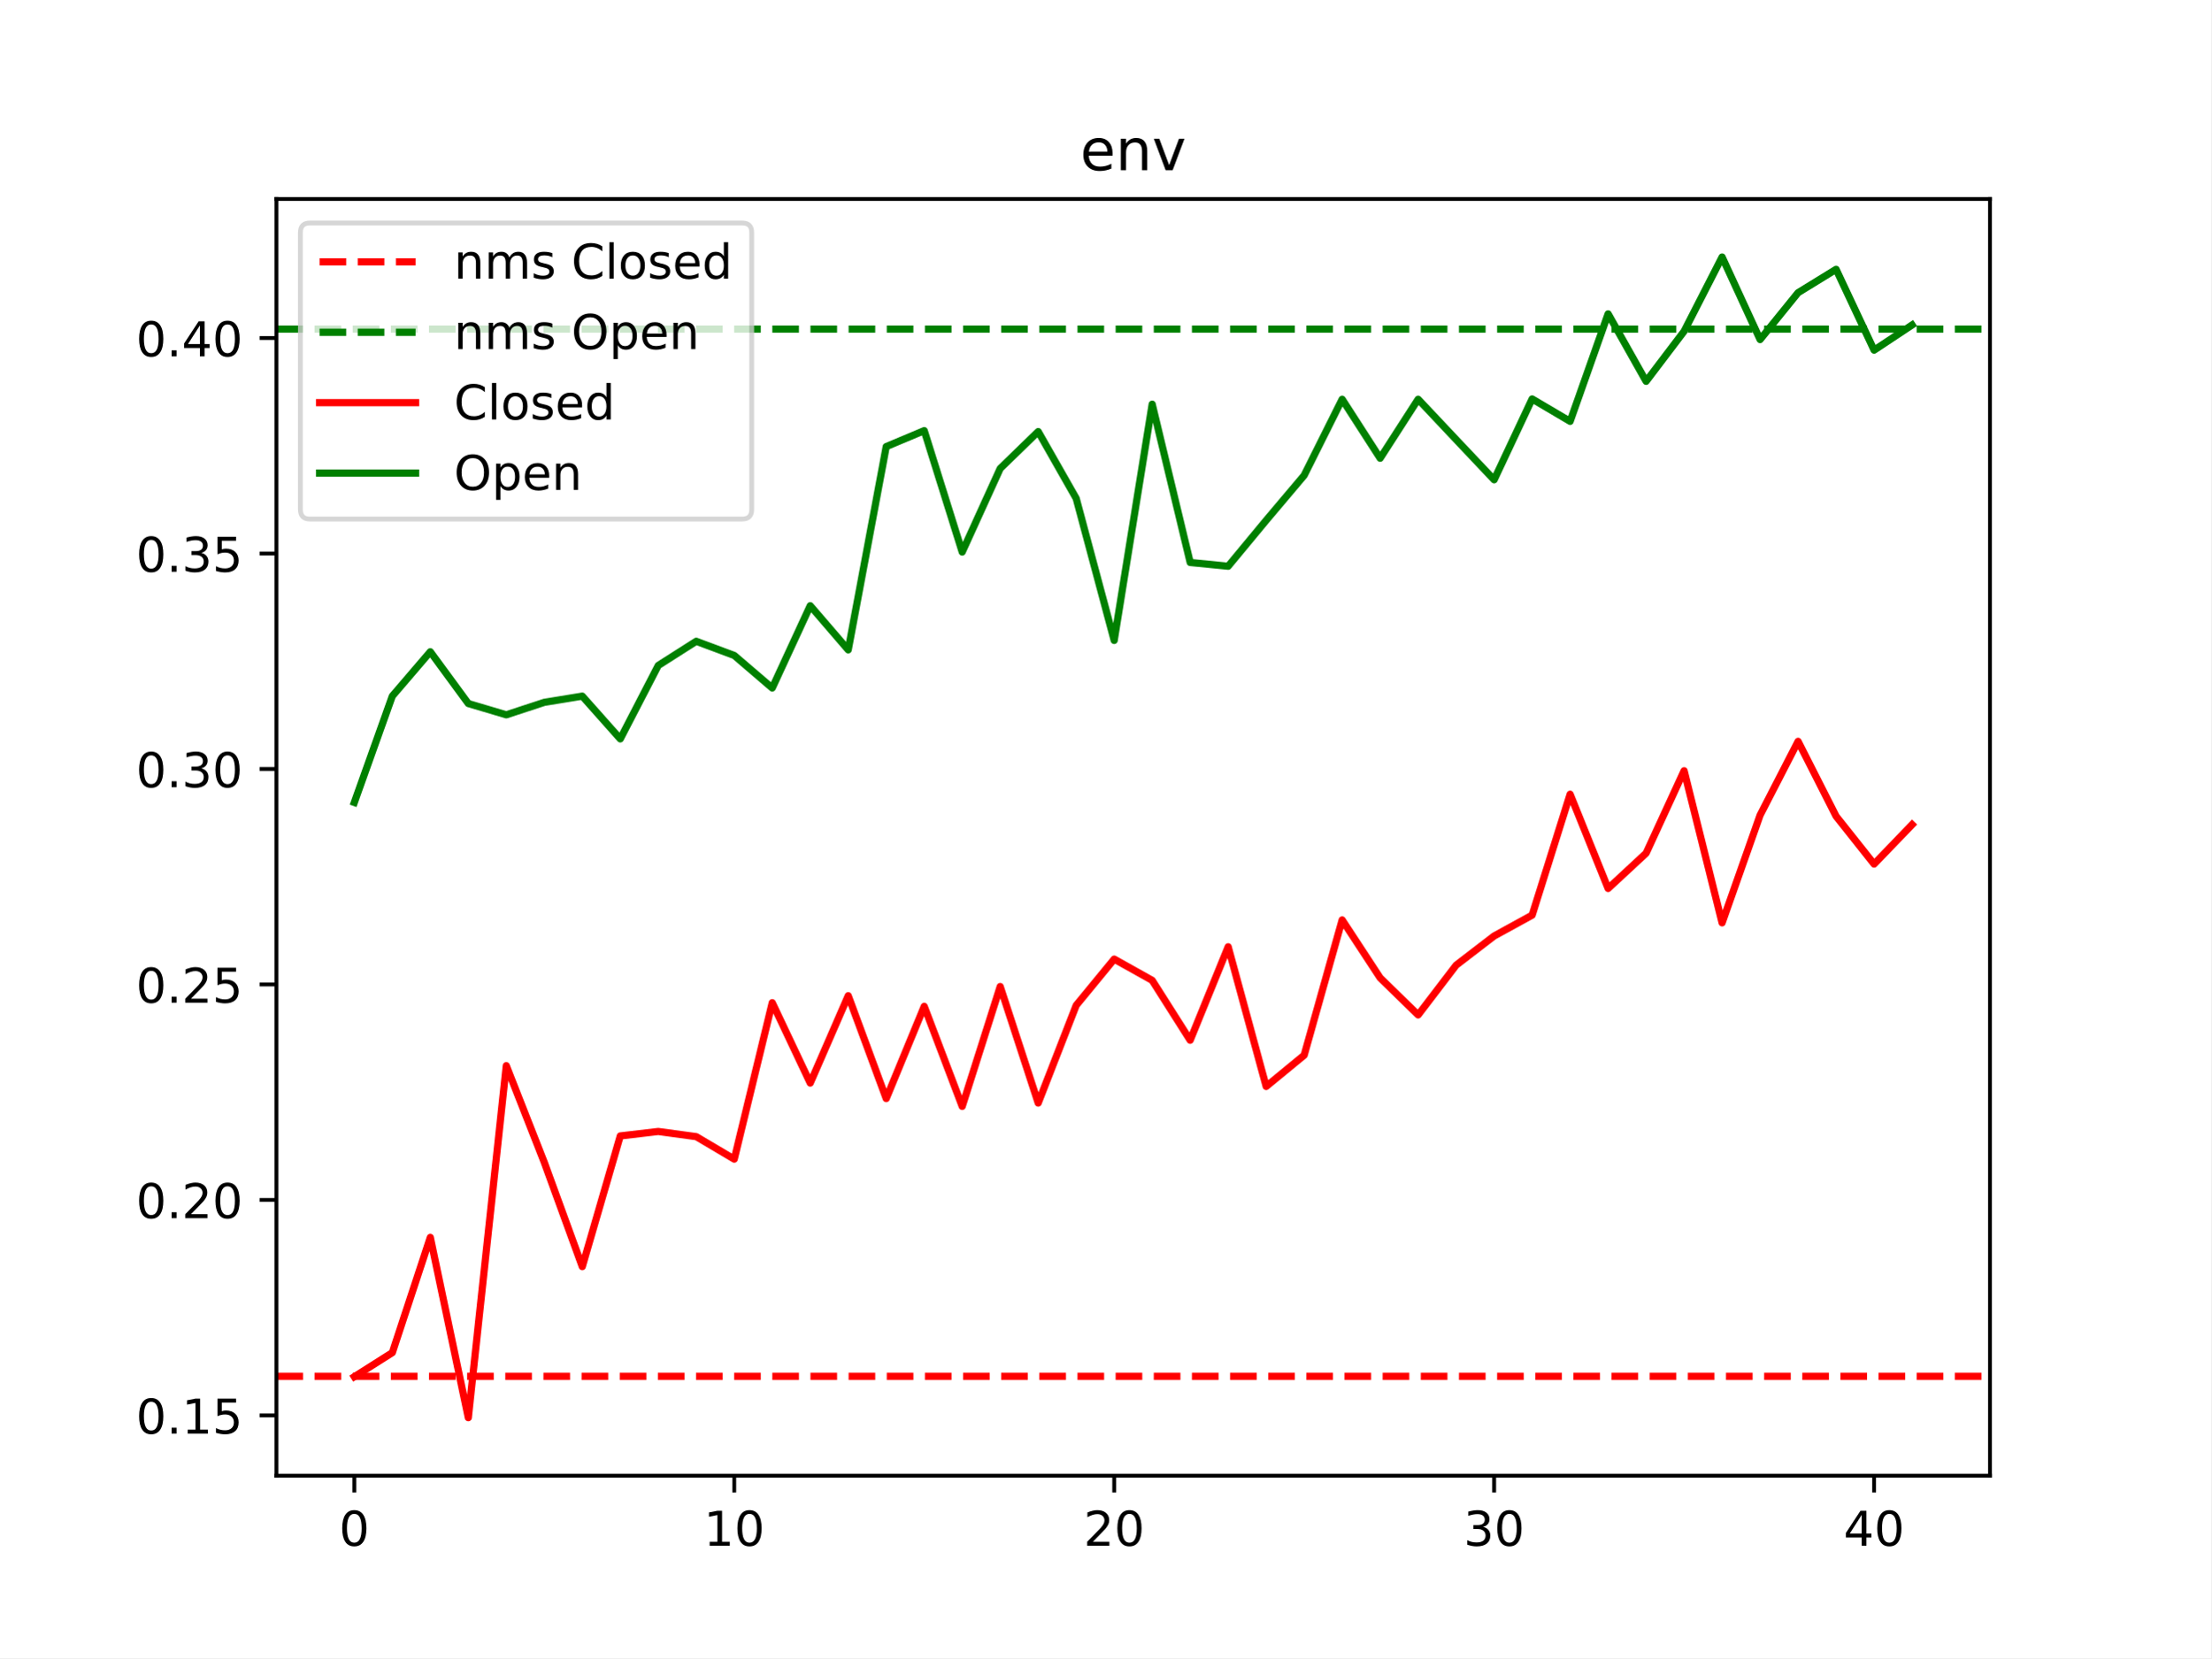
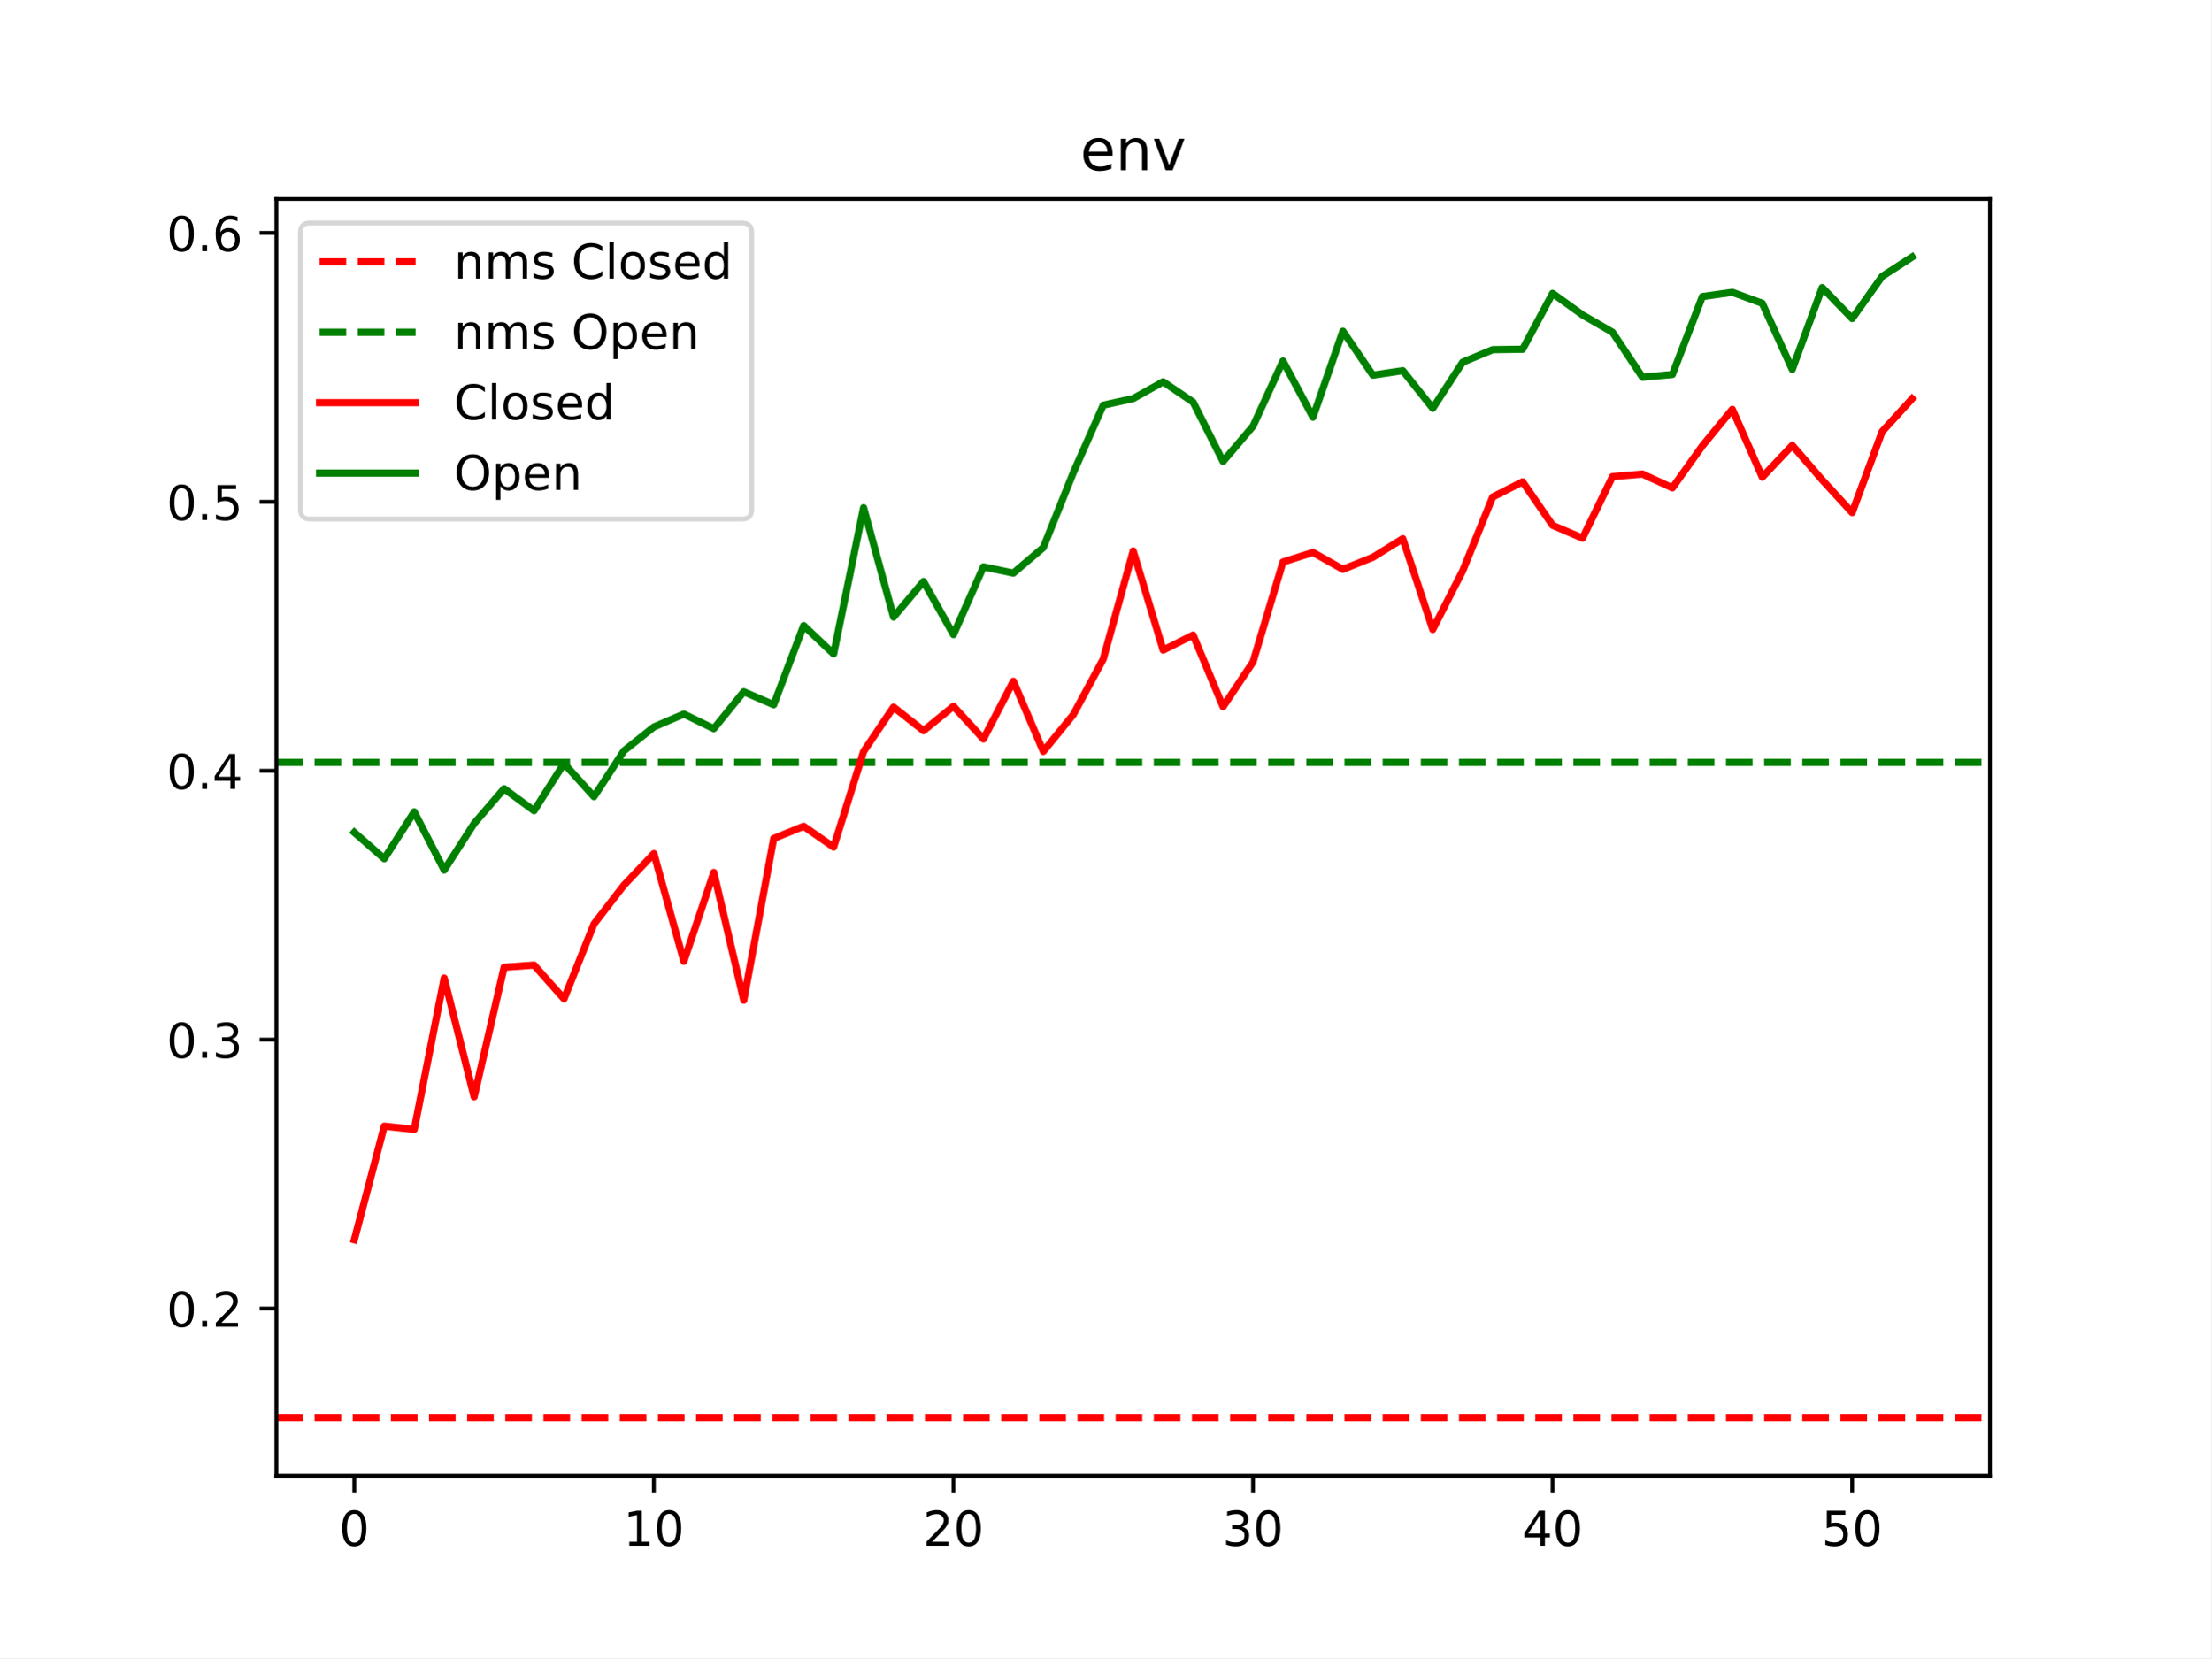
<svg xmlns="http://www.w3.org/2000/svg" xmlns:xlink="http://www.w3.org/1999/xlink" width="460.8pt" height="345.6pt" viewBox="0 0 460.8 345.6" version="1.1">
  <defs>
    <style type="text/css">*{stroke-linejoin: round; stroke-linecap: butt}</style>
  </defs>
  <g id="figure_1">
    <g id="patch_1">
      <path d="M 0 345.6  L 460.8 345.6  L 460.8 0  L 0 0  z " style="fill: #ffffff" />
    </g>
    <g id="axes_1">
      <g id="patch_2">
        <path d="M 57.6 307.584  L 414.72 307.584  L 414.72 41.472  L 57.6 41.472  z " style="fill: #ffffff" />
      </g>
      <g id="matplotlib.axis_1">
        <g id="xtick_1">
          <g id="line2d_1">
            <defs>
-               <path id="mbfb24c0a94" d="M 0 0  L 0 3.5  " style="stroke: #000000; stroke-width: 0.8" />
+               <path id="m26444ceb09" d="M 0 0  L 0 3.5  " style="stroke: #000000; stroke-width: 0.8" />
            </defs>
            <g>
-               <use xlink:href="#mbfb24c0a94" x="73.833" y="307.584" style="stroke: #000000; stroke-width: 0.8" />
+               <use xlink:href="#m26444ceb09" x="73.833" y="307.584" style="stroke: #000000; stroke-width: 0.8" />
            </g>
          </g>
          <g id="text_1">
            <g transform="translate(70.65148 322.1824) scale(0.1 -0.1)">
              <defs>
                <path id="DejaVuSans-30" d="M 2034 4250  Q 1547 4250 1301 3770  Q 1056 3291 1056 2328  Q 1056 1369 1301 889  Q 1547 409 2034 409  Q 2525 409 2770 889  Q 3016 1369 3016 2328  Q 3016 3291 2770 3770  Q 2525 4250 2034 4250  z M 2034 4750  Q 2819 4750 3233 4129  Q 3647 3509 3647 2328  Q 3647 1150 3233 529  Q 2819 -91 2034 -91  Q 1250 -91 836 529  Q 422 1150 422 2328  Q 422 3509 836 4129  Q 1250 4750 2034 4750  z " transform="scale(0.015625)" />
              </defs>
              <use xlink:href="#DejaVuSans-30" />
            </g>
          </g>
        </g>
        <g id="xtick_2">
          <g id="line2d_2">
            <g>
-               <use xlink:href="#mbfb24c0a94" x="153.017" y="307.584" style="stroke: #000000; stroke-width: 0.8" />
+               <use xlink:href="#m26444ceb09" x="136.266" y="307.584" style="stroke: #000000; stroke-width: 0.8" />
            </g>
          </g>
          <g id="text_2">
-             <g transform="translate(146.6543 322.1824) scale(0.1 -0.1)">
+             <g transform="translate(129.9038 322.1824) scale(0.1 -0.1)">
              <defs>
                <path id="DejaVuSans-31" d="M 794 531  L 1825 531  L 1825 4091  L 703 3866  L 703 4441  L 1819 4666  L 2450 4666  L 2450 531  L 3481 531  L 3481 0  L 794 0  L 794 531  z " transform="scale(0.015625)" />
              </defs>
              <use xlink:href="#DejaVuSans-31" />
              <use xlink:href="#DejaVuSans-30" x="63.623" />
            </g>
          </g>
        </g>
        <g id="xtick_3">
          <g id="line2d_3">
            <g>
-               <use xlink:href="#mbfb24c0a94" x="232.201" y="307.584" style="stroke: #000000; stroke-width: 0.8" />
+               <use xlink:href="#m26444ceb09" x="198.7" y="307.584" style="stroke: #000000; stroke-width: 0.8" />
            </g>
          </g>
          <g id="text_3">
-             <g transform="translate(225.8383 322.1824) scale(0.1 -0.1)">
+             <g transform="translate(192.3374 322.1824) scale(0.1 -0.1)">
              <defs>
                <path id="DejaVuSans-32" d="M 1228 531  L 3431 531  L 3431 0  L 469 0  L 469 531  Q 828 903 1448 1529  Q 2069 2156 2228 2338  Q 2531 2678 2651 2914  Q 2772 3150 2772 3378  Q 2772 3750 2511 3984  Q 2250 4219 1831 4219  Q 1534 4219 1204 4116  Q 875 4013 500 3803  L 500 4441  Q 881 4594 1212 4672  Q 1544 4750 1819 4750  Q 2544 4750 2975 4387  Q 3406 4025 3406 3419  Q 3406 3131 3298 2873  Q 3191 2616 2906 2266  Q 2828 2175 2409 1742  Q 1991 1309 1228 531  z " transform="scale(0.015625)" />
              </defs>
              <use xlink:href="#DejaVuSans-32" />
              <use xlink:href="#DejaVuSans-30" x="63.623" />
            </g>
          </g>
        </g>
        <g id="xtick_4">
          <g id="line2d_4">
            <g>
-               <use xlink:href="#mbfb24c0a94" x="311.385" y="307.584" style="stroke: #000000; stroke-width: 0.8" />
+               <use xlink:href="#m26444ceb09" x="261.133" y="307.584" style="stroke: #000000; stroke-width: 0.8" />
            </g>
          </g>
          <g id="text_4">
-             <g transform="translate(305.0223 322.1824) scale(0.1 -0.1)">
+             <g transform="translate(254.7709 322.1824) scale(0.1 -0.1)">
              <defs>
                <path id="DejaVuSans-33" d="M 2597 2516  Q 3050 2419 3304 2112  Q 3559 1806 3559 1356  Q 3559 666 3084 287  Q 2609 -91 1734 -91  Q 1441 -91 1130 -33  Q 819 25 488 141  L 488 750  Q 750 597 1062 519  Q 1375 441 1716 441  Q 2309 441 2620 675  Q 2931 909 2931 1356  Q 2931 1769 2642 2001  Q 2353 2234 1838 2234  L 1294 2234  L 1294 2753  L 1863 2753  Q 2328 2753 2575 2939  Q 2822 3125 2822 3475  Q 2822 3834 2567 4026  Q 2313 4219 1838 4219  Q 1578 4219 1281 4162  Q 984 4106 628 3988  L 628 4550  Q 988 4650 1302 4700  Q 1616 4750 1894 4750  Q 2613 4750 3031 4423  Q 3450 4097 3450 3541  Q 3450 3153 3228 2886  Q 3006 2619 2597 2516  z " transform="scale(0.015625)" />
              </defs>
              <use xlink:href="#DejaVuSans-33" />
              <use xlink:href="#DejaVuSans-30" x="63.623" />
            </g>
          </g>
        </g>
        <g id="xtick_5">
          <g id="line2d_5">
            <g>
-               <use xlink:href="#mbfb24c0a94" x="390.569" y="307.584" style="stroke: #000000; stroke-width: 0.8" />
+               <use xlink:href="#m26444ceb09" x="323.567" y="307.584" style="stroke: #000000; stroke-width: 0.8" />
            </g>
          </g>
          <g id="text_5">
-             <g transform="translate(384.2064 322.1824) scale(0.1 -0.1)">
+             <g transform="translate(317.2045 322.1824) scale(0.1 -0.1)">
              <defs>
                <path id="DejaVuSans-34" d="M 2419 4116  L 825 1625  L 2419 1625  L 2419 4116  z M 2253 4666  L 3047 4666  L 3047 1625  L 3713 1625  L 3713 1100  L 3047 1100  L 3047 0  L 2419 0  L 2419 1100  L 313 1100  L 313 1709  L 2253 4666  z " transform="scale(0.015625)" />
              </defs>
              <use xlink:href="#DejaVuSans-34" />
+               <use xlink:href="#DejaVuSans-30" x="63.623" />
+             </g>
+           </g>
+         </g>
+         <g id="xtick_6">
+           <g id="line2d_6">
+             <g>
+               <use xlink:href="#m26444ceb09" x="386.001" y="307.584" style="stroke: #000000; stroke-width: 0.8" />
+             </g>
+           </g>
+           <g id="text_6">
+             <g transform="translate(379.6381 322.1824) scale(0.1 -0.1)">
+               <defs>
+                 <path id="DejaVuSans-35" d="M 691 4666  L 3169 4666  L 3169 4134  L 1269 4134  L 1269 2991  Q 1406 3038 1543 3061  Q 1681 3084 1819 3084  Q 2600 3084 3056 2656  Q 3513 2228 3513 1497  Q 3513 744 3044 326  Q 2575 -91 1722 -91  Q 1428 -91 1123 -41  Q 819 9 494 109  L 494 744  Q 775 591 1075 516  Q 1375 441 1709 441  Q 2250 441 2565 725  Q 2881 1009 2881 1497  Q 2881 1984 2565 2268  Q 2250 2553 1709 2553  Q 1456 2553 1204 2497  Q 953 2441 691 2322  L 691 4666  z " transform="scale(0.015625)" />
+               </defs>
+               <use xlink:href="#DejaVuSans-35" />
              <use xlink:href="#DejaVuSans-30" x="63.623" />
            </g>
          </g>
        </g>
      </g>
      <g id="matplotlib.axis_2">
        <g id="ytick_1">
-           <g id="line2d_6">
+           <g id="line2d_7">
            <defs>
-               <path id="mbe5a7a80a3" d="M 0 0  L -3.5 0  " style="stroke: #000000; stroke-width: 0.8" />
+               <path id="m55eaf60b01" d="M 0 0  L -3.5 0  " style="stroke: #000000; stroke-width: 0.8" />
            </defs>
            <g>
-               <use xlink:href="#mbe5a7a80a3" x="57.6" y="295.016" style="stroke: #000000; stroke-width: 0.8" />
-             </g>
-           </g>
-           <g id="text_6">
-             <g transform="translate(28.33438 298.8155) scale(0.1 -0.1)">
+               <use xlink:href="#m55eaf60b01" x="57.6" y="272.745" style="stroke: #000000; stroke-width: 0.8" />
+             </g>
+           </g>
+           <g id="text_7">
+             <g transform="translate(34.69687 276.5441) scale(0.1 -0.1)">
              <defs>
                <path id="DejaVuSans-2e" d="M 684 794  L 1344 794  L 1344 0  L 684 0  L 684 794  z " transform="scale(0.015625)" />
-                 <path id="DejaVuSans-35" d="M 691 4666  L 3169 4666  L 3169 4134  L 1269 4134  L 1269 2991  Q 1406 3038 1543 3061  Q 1681 3084 1819 3084  Q 2600 3084 3056 2656  Q 3513 2228 3513 1497  Q 3513 744 3044 326  Q 2575 -91 1722 -91  Q 1428 -91 1123 -41  Q 819 9 494 109  L 494 744  Q 775 591 1075 516  Q 1375 441 1709 441  Q 2250 441 2565 725  Q 2881 1009 2881 1497  Q 2881 1984 2565 2268  Q 2250 2553 1709 2553  Q 1456 2553 1204 2497  Q 953 2441 691 2322  L 691 4666  z " transform="scale(0.015625)" />
-               </defs>
-               <use xlink:href="#DejaVuSans-30" />
-               <use xlink:href="#DejaVuSans-2e" x="63.623" />
-               <use xlink:href="#DejaVuSans-31" x="95.41" />
-               <use xlink:href="#DejaVuSans-35" x="159.033" />
+               </defs>
+               <use xlink:href="#DejaVuSans-30" />
+               <use xlink:href="#DejaVuSans-2e" x="63.623" />
+               <use xlink:href="#DejaVuSans-32" x="95.41" />
            </g>
          </g>
        </g>
        <g id="ytick_2">
-           <g id="line2d_7">
-             <g>
-               <use xlink:href="#mbe5a7a80a3" x="57.6" y="250.105" style="stroke: #000000; stroke-width: 0.8" />
-             </g>
-           </g>
-           <g id="text_7">
-             <g transform="translate(28.33438 253.9038) scale(0.1 -0.1)">
-               <use xlink:href="#DejaVuSans-30" />
-               <use xlink:href="#DejaVuSans-2e" x="63.623" />
-               <use xlink:href="#DejaVuSans-32" x="95.41" />
-               <use xlink:href="#DejaVuSans-30" x="159.033" />
+           <g id="line2d_8">
+             <g>
+               <use xlink:href="#m55eaf60b01" x="57.6" y="216.695" style="stroke: #000000; stroke-width: 0.8" />
+             </g>
+           </g>
+           <g id="text_8">
+             <g transform="translate(34.69687 220.4939) scale(0.1 -0.1)">
+               <use xlink:href="#DejaVuSans-30" />
+               <use xlink:href="#DejaVuSans-2e" x="63.623" />
+               <use xlink:href="#DejaVuSans-33" x="95.41" />
            </g>
          </g>
        </g>
        <g id="ytick_3">
-           <g id="line2d_8">
-             <g>
-               <use xlink:href="#mbe5a7a80a3" x="57.6" y="205.193" style="stroke: #000000; stroke-width: 0.8" />
-             </g>
-           </g>
-           <g id="text_8">
-             <g transform="translate(28.33438 208.992) scale(0.1 -0.1)">
-               <use xlink:href="#DejaVuSans-30" />
-               <use xlink:href="#DejaVuSans-2e" x="63.623" />
-               <use xlink:href="#DejaVuSans-32" x="95.41" />
-               <use xlink:href="#DejaVuSans-35" x="159.033" />
+           <g id="line2d_9">
+             <g>
+               <use xlink:href="#m55eaf60b01" x="57.6" y="160.645" style="stroke: #000000; stroke-width: 0.8" />
+             </g>
+           </g>
+           <g id="text_9">
+             <g transform="translate(34.69687 164.4438) scale(0.1 -0.1)">
+               <use xlink:href="#DejaVuSans-30" />
+               <use xlink:href="#DejaVuSans-2e" x="63.623" />
+               <use xlink:href="#DejaVuSans-34" x="95.41" />
            </g>
          </g>
        </g>
        <g id="ytick_4">
-           <g id="line2d_9">
-             <g>
-               <use xlink:href="#mbe5a7a80a3" x="57.6" y="160.281" style="stroke: #000000; stroke-width: 0.8" />
-             </g>
-           </g>
-           <g id="text_9">
-             <g transform="translate(28.33438 164.0803) scale(0.1 -0.1)">
-               <use xlink:href="#DejaVuSans-30" />
-               <use xlink:href="#DejaVuSans-2e" x="63.623" />
-               <use xlink:href="#DejaVuSans-33" x="95.41" />
-               <use xlink:href="#DejaVuSans-30" x="159.033" />
+           <g id="line2d_10">
+             <g>
+               <use xlink:href="#m55eaf60b01" x="57.6" y="104.594" style="stroke: #000000; stroke-width: 0.8" />
+             </g>
+           </g>
+           <g id="text_10">
+             <g transform="translate(34.69687 108.3936) scale(0.1 -0.1)">
+               <use xlink:href="#DejaVuSans-30" />
+               <use xlink:href="#DejaVuSans-2e" x="63.623" />
+               <use xlink:href="#DejaVuSans-35" x="95.41" />
            </g>
          </g>
        </g>
        <g id="ytick_5">
-           <g id="line2d_10">
-             <g>
-               <use xlink:href="#mbe5a7a80a3" x="57.6" y="115.369" style="stroke: #000000; stroke-width: 0.8" />
-             </g>
-           </g>
-           <g id="text_10">
-             <g transform="translate(28.33438 119.1686) scale(0.1 -0.1)">
-               <use xlink:href="#DejaVuSans-30" />
-               <use xlink:href="#DejaVuSans-2e" x="63.623" />
-               <use xlink:href="#DejaVuSans-33" x="95.41" />
-               <use xlink:href="#DejaVuSans-35" x="159.033" />
-             </g>
-           </g>
-         </g>
-         <g id="ytick_6">
          <g id="line2d_11">
            <g>
-               <use xlink:href="#mbe5a7a80a3" x="57.6" y="70.458" style="stroke: #000000; stroke-width: 0.8" />
+               <use xlink:href="#m55eaf60b01" x="57.6" y="48.544" style="stroke: #000000; stroke-width: 0.8" />
            </g>
          </g>
          <g id="text_11">
-             <g transform="translate(28.33438 74.25685) scale(0.1 -0.1)">
-               <use xlink:href="#DejaVuSans-30" />
-               <use xlink:href="#DejaVuSans-2e" x="63.623" />
-               <use xlink:href="#DejaVuSans-34" x="95.41" />
-               <use xlink:href="#DejaVuSans-30" x="159.033" />
+             <g transform="translate(34.69687 52.34347) scale(0.1 -0.1)">
+               <defs>
+                 <path id="DejaVuSans-36" d="M 2113 2584  Q 1688 2584 1439 2293  Q 1191 2003 1191 1497  Q 1191 994 1439 701  Q 1688 409 2113 409  Q 2538 409 2786 701  Q 3034 994 3034 1497  Q 3034 2003 2786 2293  Q 2538 2584 2113 2584  z M 3366 4563  L 3366 3988  Q 3128 4100 2886 4159  Q 2644 4219 2406 4219  Q 1781 4219 1451 3797  Q 1122 3375 1075 2522  Q 1259 2794 1537 2939  Q 1816 3084 2150 3084  Q 2853 3084 3261 2657  Q 3669 2231 3669 1497  Q 3669 778 3244 343  Q 2819 -91 2113 -91  Q 1303 -91 875 529  Q 447 1150 447 2328  Q 447 3434 972 4092  Q 1497 4750 2381 4750  Q 2619 4750 2861 4703  Q 3103 4656 3366 4563  z " transform="scale(0.015625)" />
+               </defs>
+               <use xlink:href="#DejaVuSans-30" />
+               <use xlink:href="#DejaVuSans-2e" x="63.623" />
+               <use xlink:href="#DejaVuSans-36" x="95.41" />
            </g>
          </g>
        </g>
      </g>
      <g id="line2d_12">
-         <path d="M 57.6 286.878  L 414.72 286.878  " clip-path="url(#p671d7ecbdf)" style="fill: none; stroke-dasharray: 5.55,2.4; stroke-dashoffset: 0; stroke: #ff0000; stroke-width: 1.5" />
+         <path d="M 57.6 295.488  L 414.72 295.488  " clip-path="url(#p7a8a8fc504)" style="fill: none; stroke-dasharray: 5.55,2.4; stroke-dashoffset: 0; stroke: #ff0000; stroke-width: 1.5" />
      </g>
      <g id="line2d_13">
-         <path d="M 57.6 68.596  L 414.72 68.596  " clip-path="url(#p671d7ecbdf)" style="fill: none; stroke-dasharray: 5.55,2.4; stroke-dashoffset: 0; stroke: #008000; stroke-width: 1.5" />
+         <path d="M 57.6 158.908  L 414.72 158.908  " clip-path="url(#p7a8a8fc504)" style="fill: none; stroke-dasharray: 5.55,2.4; stroke-dashoffset: 0; stroke: #008000; stroke-width: 1.5" />
      </g>
      <g id="line2d_14">
-         <path d="M 73.833 286.958  L 81.751 281.942  L 89.67 257.913  L 97.588 295.488  L 105.506 222.123  L 113.425 242.279  L 121.343 264.009  L 129.262 236.765  L 137.18 235.836  L 145.098 236.914  L 153.017 241.602  L 160.935 208.993  L 168.854 225.749  L 176.772 207.539  L 184.69 228.98  L 192.609 209.758  L 200.527 230.613  L 208.446 205.622  L 216.364 229.908  L 224.282 209.547  L 232.201 199.908  L 240.119 204.335  L 248.038 216.821  L 255.956 197.339  L 263.874 226.454  L 271.793 219.941  L 279.711 191.738  L 287.63 203.819  L 295.548 211.546  L 303.466 201.174  L 311.385 195.089  L 319.303 190.75  L 327.222 165.543  L 335.14 185.184  L 343.058 177.831  L 350.977 160.645  L 358.895 192.349  L 366.814 169.902  L 374.732 154.523  L 382.65 170.12  L 390.569 180.099  L 398.487 171.873  " clip-path="url(#p671d7ecbdf)" style="fill: none; stroke: #ff0000; stroke-width: 1.5; stroke-linecap: square" />
+         <path d="M 73.833 258.413  L 80.076 234.729  L 86.319 235.41  L 92.563 203.866  L 98.806 228.626  L 105.05 201.611  L 111.293 201.151  L 117.536 208.194  L 123.78 192.579  L 130.023 184.498  L 136.266 177.918  L 142.51 200.376  L 148.753 181.84  L 154.996 208.493  L 161.24 174.763  L 167.483 172.222  L 173.726 176.559  L 179.97 156.64  L 186.213 147.374  L 192.457 152.302  L 198.7 147.206  L 204.943 154.03  L 211.187 141.991  L 217.43 156.624  L 223.673 148.955  L 229.917 137.381  L 236.16 114.832  L 242.403 135.5  L 248.647 132.362  L 254.89 147.309  L 261.133 137.978  L 267.377 117.132  L 273.62 115.141  L 279.863 118.657  L 286.107 116.153  L 292.35 112.28  L 298.594 131.203  L 304.837 118.965  L 311.08 103.584  L 317.324 100.42  L 323.567 109.489  L 329.81 112.163  L 336.054 99.334  L 342.297 98.801  L 348.54 101.681  L 354.784 92.922  L 361.027 85.314  L 367.27 99.452  L 373.514 92.822  L 379.757 100.023  L 386.001 106.841  L 392.244 89.955  L 398.487 83.099  " clip-path="url(#p7a8a8fc504)" style="fill: none; stroke: #ff0000; stroke-width: 1.5; stroke-linecap: square" />
      </g>
      <g id="line2d_15">
-         <path d="M 73.833 167.258  L 81.751 145.09  L 89.67 135.842  L 97.588 146.635  L 105.506 148.987  L 113.425 146.391  L 121.343 145.092  L 129.262 154.007  L 137.18 138.702  L 145.098 133.662  L 153.017 136.613  L 160.935 143.402  L 168.854 126.245  L 176.772 135.453  L 184.69 93.081  L 192.609 89.754  L 200.527 115.058  L 208.446 97.644  L 216.364 89.952  L 224.282 103.884  L 232.201 133.486  L 240.119 84.241  L 248.038 117.236  L 255.956 118.018  L 263.874 108.456  L 271.793 99.079  L 279.711 83.213  L 287.63 95.512  L 295.548 83.211  L 303.466 91.619  L 311.385 99.999  L 319.303 83.145  L 327.222 87.82  L 335.14 65.413  L 343.058 79.48  L 350.977 69.042  L 358.895 53.568  L 366.814 70.768  L 374.732 60.996  L 382.65 56.126  L 390.569 72.979  L 398.487 67.728  " clip-path="url(#p671d7ecbdf)" style="fill: none; stroke: #008000; stroke-width: 1.5; stroke-linecap: square" />
+         <path d="M 73.833 173.498  L 80.076 178.981  L 86.319 169.218  L 92.563 181.352  L 98.806 171.641  L 105.05 164.385  L 111.293 168.973  L 117.536 159.125  L 123.78 166.047  L 130.023 156.491  L 136.266 151.522  L 142.51 148.828  L 148.753 151.873  L 154.996 144.18  L 161.24 146.886  L 167.483 130.39  L 173.726 136.299  L 179.97 105.818  L 186.213 128.612  L 192.457 121.192  L 198.7 132.274  L 204.943 118.148  L 211.187 119.44  L 217.43 114.116  L 223.673 98.526  L 229.917 84.442  L 236.16 83.062  L 242.403 79.57  L 248.647 83.807  L 254.89 96.176  L 261.133 88.826  L 267.377 75.235  L 273.62 86.956  L 279.863 69.027  L 286.107 78.192  L 292.35 77.256  L 298.594 85.094  L 304.837 75.481  L 311.08 72.878  L 317.324 72.79  L 323.567 61.142  L 329.81 65.643  L 336.054 69.245  L 342.297 78.621  L 348.54 78.047  L 354.784 61.814  L 361.027 60.92  L 367.27 63.211  L 373.514 76.999  L 379.757 59.936  L 386.001 66.391  L 392.244 57.605  L 398.487 53.568  " clip-path="url(#p7a8a8fc504)" style="fill: none; stroke: #008000; stroke-width: 1.5; stroke-linecap: square" />
      </g>
      <g id="patch_3">
        <path d="M 57.6 307.584  L 57.6 41.472  " style="fill: none; stroke: #000000; stroke-width: 0.8; stroke-linejoin: miter; stroke-linecap: square" />
      </g>
      <g id="patch_4">
        <path d="M 414.72 307.584  L 414.72 41.472  " style="fill: none; stroke: #000000; stroke-width: 0.8; stroke-linejoin: miter; stroke-linecap: square" />
      </g>
      <g id="patch_5">
        <path d="M 57.6 307.584  L 414.72 307.584  " style="fill: none; stroke: #000000; stroke-width: 0.8; stroke-linejoin: miter; stroke-linecap: square" />
      </g>
      <g id="patch_6">
        <path d="M 57.6 41.472  L 414.72 41.472  " style="fill: none; stroke: #000000; stroke-width: 0.8; stroke-linejoin: miter; stroke-linecap: square" />
      </g>
      <g id="text_12">
        <g transform="translate(225.1144 35.472) scale(0.12 -0.12)">
          <defs>
            <path id="DejaVuSans-65" d="M 3597 1894  L 3597 1613  L 953 1613  Q 991 1019 1311 708  Q 1631 397 2203 397  Q 2534 397 2845 478  Q 3156 559 3463 722  L 3463 178  Q 3153 47 2828 -22  Q 2503 -91 2169 -91  Q 1331 -91 842 396  Q 353 884 353 1716  Q 353 2575 817 3079  Q 1281 3584 2069 3584  Q 2775 3584 3186 3129  Q 3597 2675 3597 1894  z M 3022 2063  Q 3016 2534 2758 2815  Q 2500 3097 2075 3097  Q 1594 3097 1305 2825  Q 1016 2553 972 2059  L 3022 2063  z " transform="scale(0.015625)" />
            <path id="DejaVuSans-6e" d="M 3513 2113  L 3513 0  L 2938 0  L 2938 2094  Q 2938 2591 2744 2837  Q 2550 3084 2163 3084  Q 1697 3084 1428 2787  Q 1159 2491 1159 1978  L 1159 0  L 581 0  L 581 3500  L 1159 3500  L 1159 2956  Q 1366 3272 1645 3428  Q 1925 3584 2291 3584  Q 2894 3584 3203 3211  Q 3513 2838 3513 2113  z " transform="scale(0.015625)" />
            <path id="DejaVuSans-76" d="M 191 3500  L 800 3500  L 1894 563  L 2988 3500  L 3597 3500  L 2284 0  L 1503 0  L 191 3500  z " transform="scale(0.015625)" />
          </defs>
          <use xlink:href="#DejaVuSans-65" />
          <use xlink:href="#DejaVuSans-6e" x="61.523" />
          <use xlink:href="#DejaVuSans-76" x="124.902" />
        </g>
      </g>
      <g id="legend_1">
        <g id="patch_7">
          <path d="M 64.6 108.184  L 154.656 108.184  Q 156.656 108.184 156.656 106.184  L 156.656 48.472  Q 156.656 46.472 154.656 46.472  L 64.6 46.472  Q 62.6 46.472 62.6 48.472  L 62.6 106.184  Q 62.6 108.184 64.6 108.184  z " style="fill: #ffffff; opacity: 0.8; stroke: #cccccc; stroke-linejoin: miter" />
        </g>
        <g id="line2d_16">
          <path d="M 66.6 54.57  L 76.6 54.57  L 86.6 54.57  " style="fill: none; stroke-dasharray: 5.55,2.4; stroke-dashoffset: 0; stroke: #ff0000; stroke-width: 1.5" />
        </g>
        <g id="text_13">
          <g transform="translate(94.6 58.07044) scale(0.1 -0.1)">
            <defs>
              <path id="DejaVuSans-6d" d="M 3328 2828  Q 3544 3216 3844 3400  Q 4144 3584 4550 3584  Q 5097 3584 5394 3201  Q 5691 2819 5691 2113  L 5691 0  L 5113 0  L 5113 2094  Q 5113 2597 4934 2840  Q 4756 3084 4391 3084  Q 3944 3084 3684 2787  Q 3425 2491 3425 1978  L 3425 0  L 2847 0  L 2847 2094  Q 2847 2600 2669 2842  Q 2491 3084 2119 3084  Q 1678 3084 1418 2786  Q 1159 2488 1159 1978  L 1159 0  L 581 0  L 581 3500  L 1159 3500  L 1159 2956  Q 1356 3278 1631 3431  Q 1906 3584 2284 3584  Q 2666 3584 2933 3390  Q 3200 3197 3328 2828  z " transform="scale(0.015625)" />
              <path id="DejaVuSans-73" d="M 2834 3397  L 2834 2853  Q 2591 2978 2328 3040  Q 2066 3103 1784 3103  Q 1356 3103 1142 2972  Q 928 2841 928 2578  Q 928 2378 1081 2264  Q 1234 2150 1697 2047  L 1894 2003  Q 2506 1872 2764 1633  Q 3022 1394 3022 966  Q 3022 478 2636 193  Q 2250 -91 1575 -91  Q 1294 -91 989 -36  Q 684 19 347 128  L 347 722  Q 666 556 975 473  Q 1284 391 1588 391  Q 1994 391 2212 530  Q 2431 669 2431 922  Q 2431 1156 2273 1281  Q 2116 1406 1581 1522  L 1381 1569  Q 847 1681 609 1914  Q 372 2147 372 2553  Q 372 3047 722 3315  Q 1072 3584 1716 3584  Q 2034 3584 2315 3537  Q 2597 3491 2834 3397  z " transform="scale(0.015625)" />
              <path id="DejaVuSans-20" transform="scale(0.015625)" />
              <path id="DejaVuSans-43" d="M 4122 4306  L 4122 3641  Q 3803 3938 3442 4084  Q 3081 4231 2675 4231  Q 1875 4231 1450 3742  Q 1025 3253 1025 2328  Q 1025 1406 1450 917  Q 1875 428 2675 428  Q 3081 428 3442 575  Q 3803 722 4122 1019  L 4122 359  Q 3791 134 3420 21  Q 3050 -91 2638 -91  Q 1578 -91 968 557  Q 359 1206 359 2328  Q 359 3453 968 4101  Q 1578 4750 2638 4750  Q 3056 4750 3426 4639  Q 3797 4528 4122 4306  z " transform="scale(0.015625)" />
              <path id="DejaVuSans-6c" d="M 603 4863  L 1178 4863  L 1178 0  L 603 0  L 603 4863  z " transform="scale(0.015625)" />
              <path id="DejaVuSans-6f" d="M 1959 3097  Q 1497 3097 1228 2736  Q 959 2375 959 1747  Q 959 1119 1226 758  Q 1494 397 1959 397  Q 2419 397 2687 759  Q 2956 1122 2956 1747  Q 2956 2369 2687 2733  Q 2419 3097 1959 3097  z M 1959 3584  Q 2709 3584 3137 3096  Q 3566 2609 3566 1747  Q 3566 888 3137 398  Q 2709 -91 1959 -91  Q 1206 -91 779 398  Q 353 888 353 1747  Q 353 2609 779 3096  Q 1206 3584 1959 3584  z " transform="scale(0.015625)" />
              <path id="DejaVuSans-64" d="M 2906 2969  L 2906 4863  L 3481 4863  L 3481 0  L 2906 0  L 2906 525  Q 2725 213 2448 61  Q 2172 -91 1784 -91  Q 1150 -91 751 415  Q 353 922 353 1747  Q 353 2572 751 3078  Q 1150 3584 1784 3584  Q 2172 3584 2448 3432  Q 2725 3281 2906 2969  z M 947 1747  Q 947 1113 1208 752  Q 1469 391 1925 391  Q 2381 391 2643 752  Q 2906 1113 2906 1747  Q 2906 2381 2643 2742  Q 2381 3103 1925 3103  Q 1469 3103 1208 2742  Q 947 2381 947 1747  z " transform="scale(0.015625)" />
            </defs>
            <use xlink:href="#DejaVuSans-6e" />
            <use xlink:href="#DejaVuSans-6d" x="63.379" />
            <use xlink:href="#DejaVuSans-73" x="160.791" />
            <use xlink:href="#DejaVuSans-20" x="212.891" />
            <use xlink:href="#DejaVuSans-43" x="244.678" />
            <use xlink:href="#DejaVuSans-6c" x="314.502" />
            <use xlink:href="#DejaVuSans-6f" x="342.285" />
            <use xlink:href="#DejaVuSans-73" x="403.467" />
            <use xlink:href="#DejaVuSans-65" x="455.566" />
            <use xlink:href="#DejaVuSans-64" x="517.09" />
          </g>
        </g>
        <g id="line2d_17">
          <path d="M 66.6 69.249  L 76.6 69.249  L 86.6 69.249  " style="fill: none; stroke-dasharray: 5.55,2.4; stroke-dashoffset: 0; stroke: #008000; stroke-width: 1.5" />
        </g>
        <g id="text_14">
          <g transform="translate(94.6 72.74856) scale(0.1 -0.1)">
            <defs>
              <path id="DejaVuSans-4f" d="M 2522 4238  Q 1834 4238 1429 3725  Q 1025 3213 1025 2328  Q 1025 1447 1429 934  Q 1834 422 2522 422  Q 3209 422 3611 934  Q 4013 1447 4013 2328  Q 4013 3213 3611 3725  Q 3209 4238 2522 4238  z M 2522 4750  Q 3503 4750 4090 4092  Q 4678 3434 4678 2328  Q 4678 1225 4090 567  Q 3503 -91 2522 -91  Q 1538 -91 948 565  Q 359 1222 359 2328  Q 359 3434 948 4092  Q 1538 4750 2522 4750  z " transform="scale(0.015625)" />
              <path id="DejaVuSans-70" d="M 1159 525  L 1159 -1331  L 581 -1331  L 581 3500  L 1159 3500  L 1159 2969  Q 1341 3281 1617 3432  Q 1894 3584 2278 3584  Q 2916 3584 3314 3078  Q 3713 2572 3713 1747  Q 3713 922 3314 415  Q 2916 -91 2278 -91  Q 1894 -91 1617 61  Q 1341 213 1159 525  z M 3116 1747  Q 3116 2381 2855 2742  Q 2594 3103 2138 3103  Q 1681 3103 1420 2742  Q 1159 2381 1159 1747  Q 1159 1113 1420 752  Q 1681 391 2138 391  Q 2594 391 2855 752  Q 3116 1113 3116 1747  z " transform="scale(0.015625)" />
            </defs>
            <use xlink:href="#DejaVuSans-6e" />
            <use xlink:href="#DejaVuSans-6d" x="63.379" />
            <use xlink:href="#DejaVuSans-73" x="160.791" />
            <use xlink:href="#DejaVuSans-20" x="212.891" />
            <use xlink:href="#DejaVuSans-4f" x="244.678" />
            <use xlink:href="#DejaVuSans-70" x="323.389" />
            <use xlink:href="#DejaVuSans-65" x="386.865" />
            <use xlink:href="#DejaVuSans-6e" x="448.389" />
          </g>
        </g>
        <g id="line2d_18">
          <path d="M 66.6 83.927  L 76.6 83.927  L 86.6 83.927  " style="fill: none; stroke: #ff0000; stroke-width: 1.5; stroke-linecap: square" />
        </g>
        <g id="text_15">
          <g transform="translate(94.6 87.42669) scale(0.1 -0.1)">
            <use xlink:href="#DejaVuSans-43" />
            <use xlink:href="#DejaVuSans-6c" x="69.824" />
            <use xlink:href="#DejaVuSans-6f" x="97.607" />
            <use xlink:href="#DejaVuSans-73" x="158.789" />
            <use xlink:href="#DejaVuSans-65" x="210.889" />
            <use xlink:href="#DejaVuSans-64" x="272.412" />
          </g>
        </g>
        <g id="line2d_19">
          <path d="M 66.6 98.605  L 76.6 98.605  L 86.6 98.605  " style="fill: none; stroke: #008000; stroke-width: 1.5; stroke-linecap: square" />
        </g>
        <g id="text_16">
          <g transform="translate(94.6 102.1048) scale(0.1 -0.1)">
            <use xlink:href="#DejaVuSans-4f" />
            <use xlink:href="#DejaVuSans-70" x="78.711" />
            <use xlink:href="#DejaVuSans-65" x="142.188" />
            <use xlink:href="#DejaVuSans-6e" x="203.711" />
          </g>
        </g>
      </g>
    </g>
  </g>
  <defs>
-     <clipPath id="p671d7ecbdf">
+     <clipPath id="p7a8a8fc504">
      <rect x="57.6" y="41.472" width="357.12" height="266.112" />
    </clipPath>
  </defs>
</svg>
